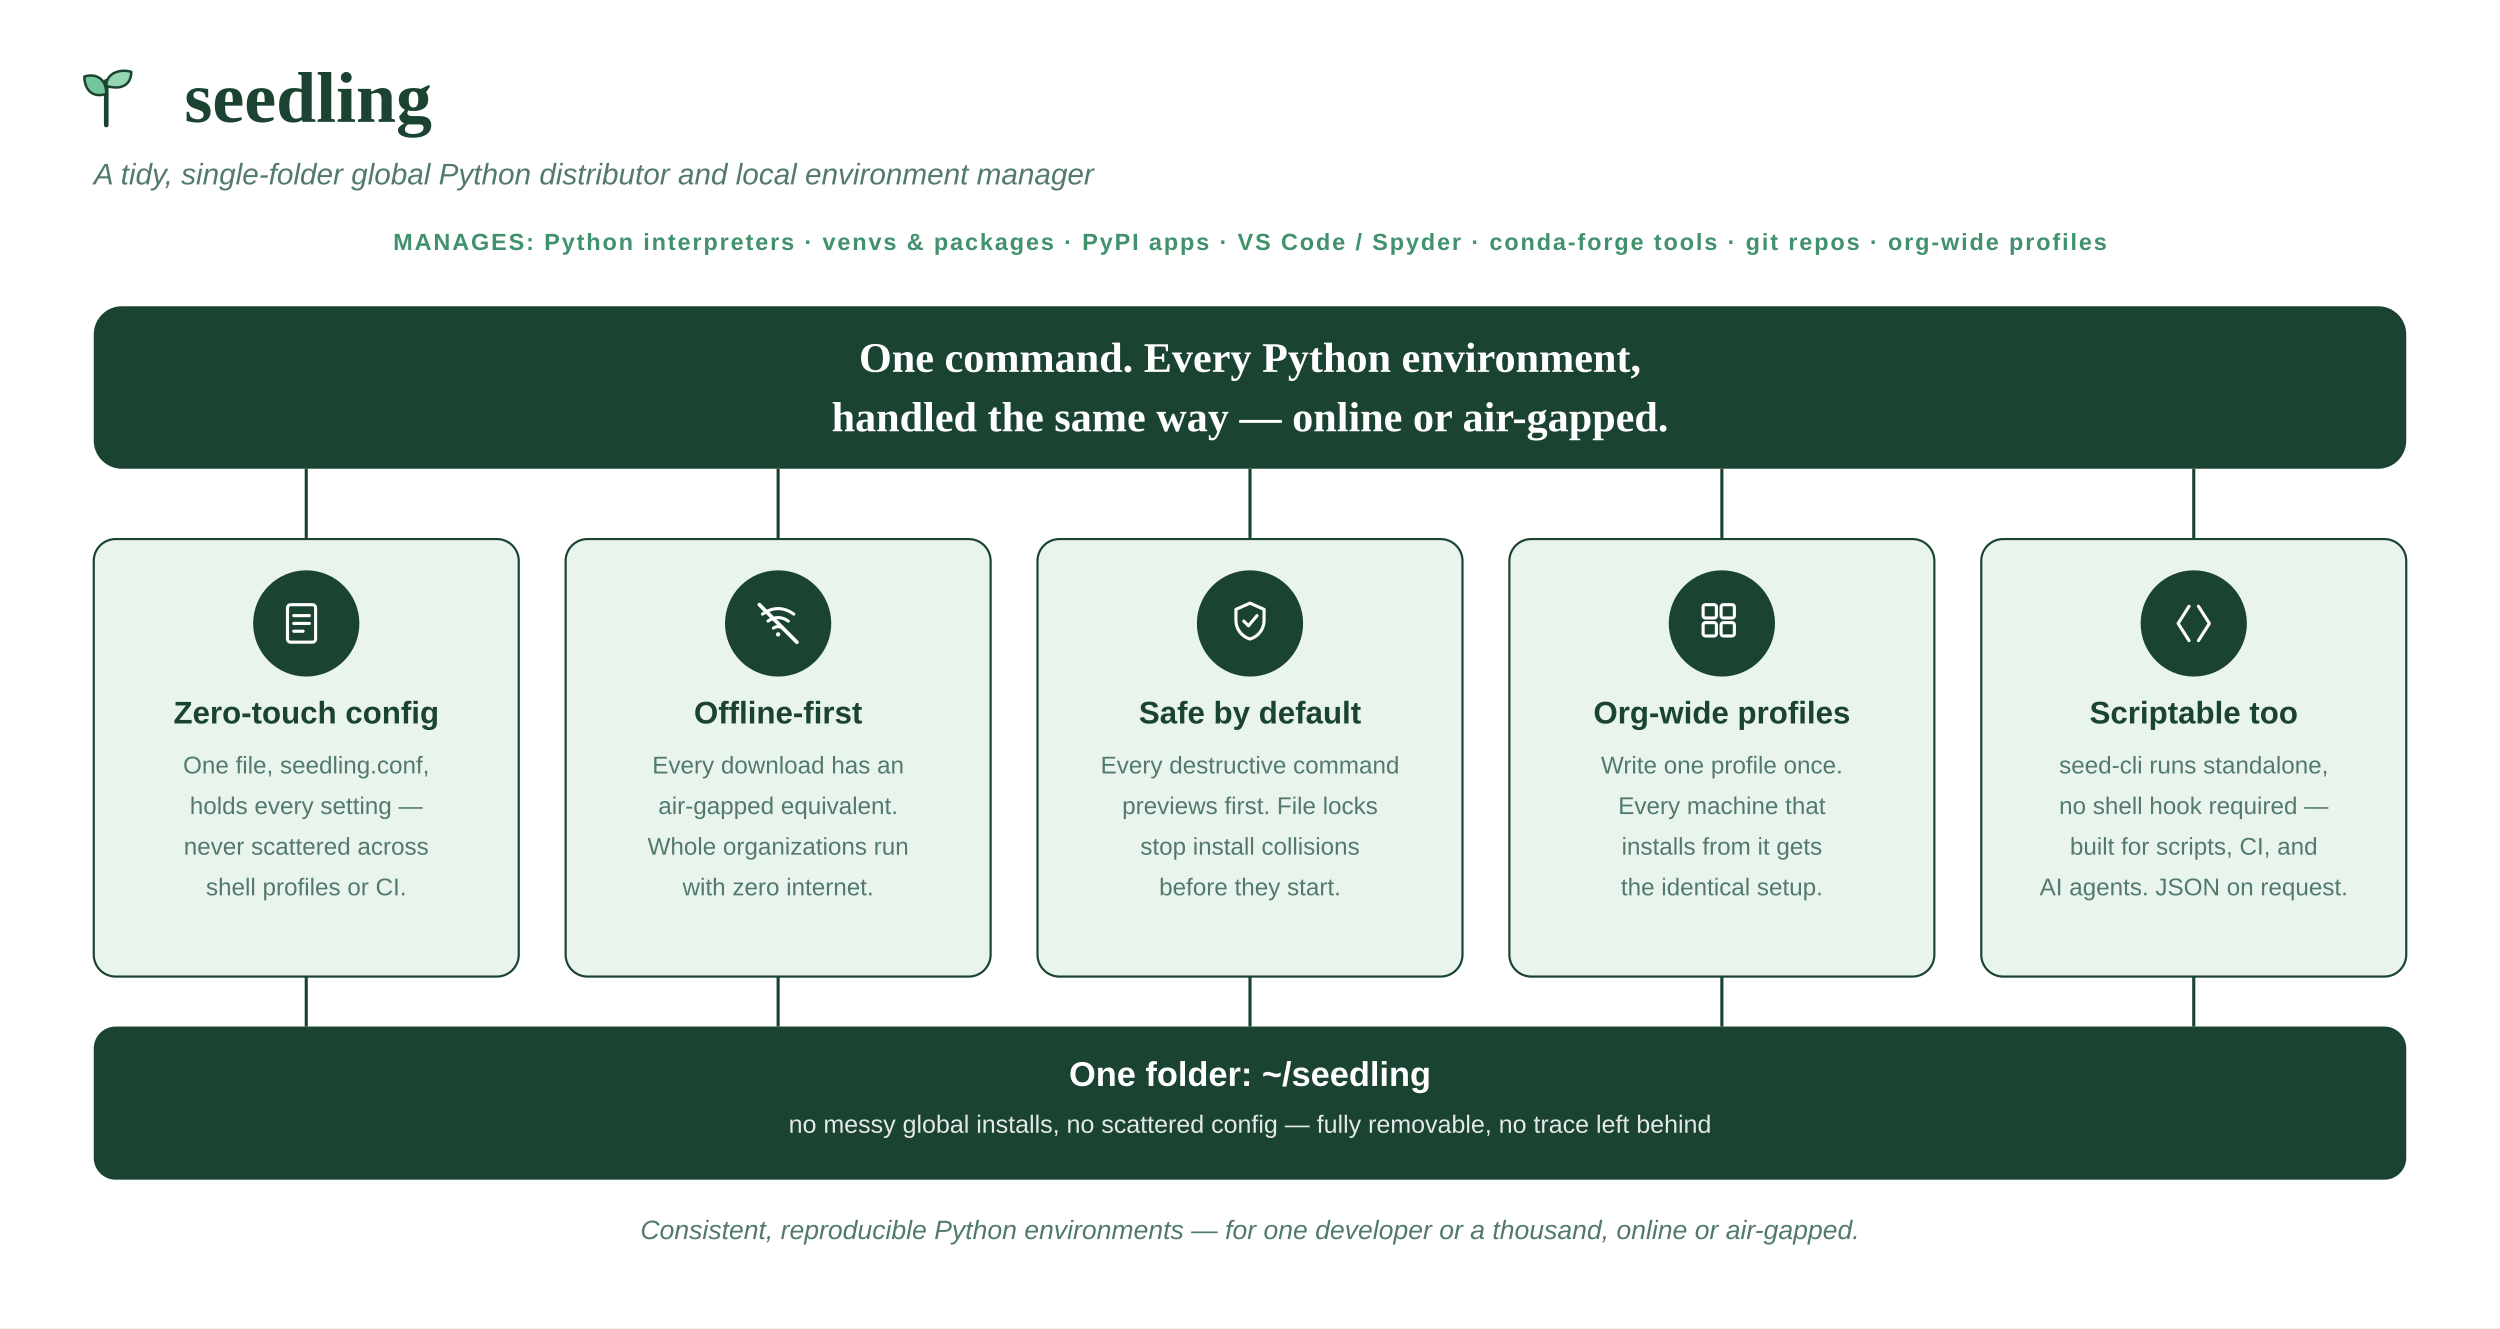
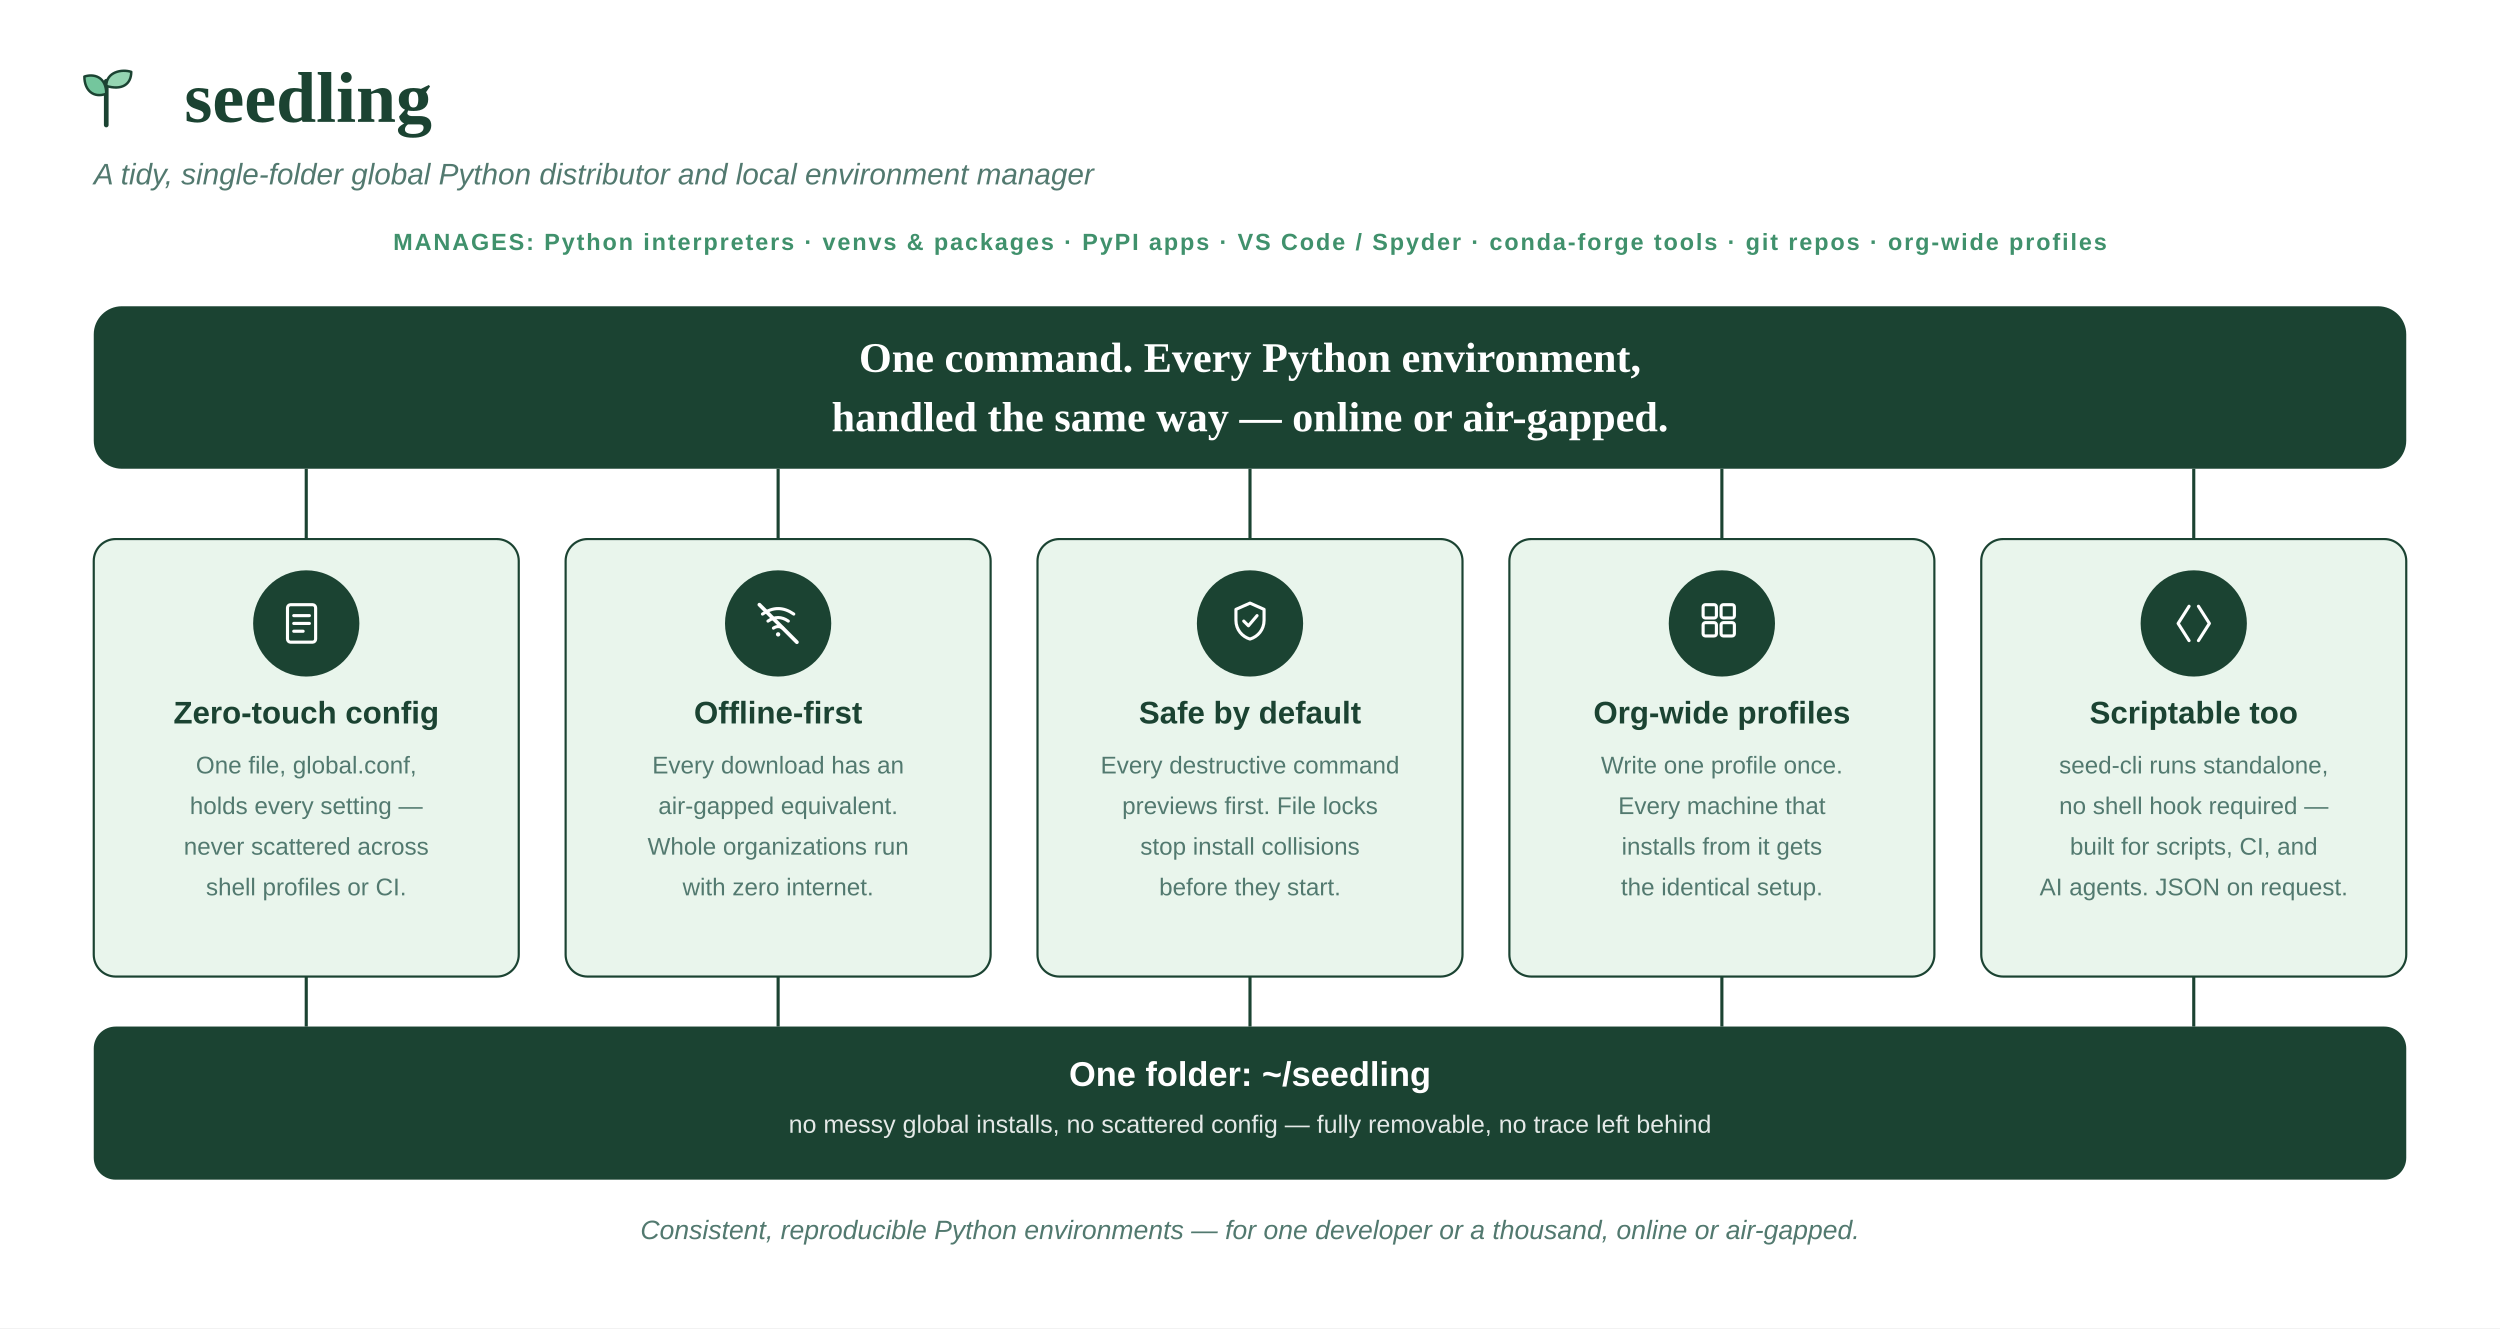
<svg xmlns="http://www.w3.org/2000/svg" viewBox="0 0 1600 850" font-family="Arial, Helvetica, sans-serif">
  <defs>
    <style>
      .head   { font-family: Georgia, 'Times New Roman', serif; }
      .fg     { fill: #1B4332; }
      .fw     { fill: #FFFFFF; }
      .fsage  { fill: #40916C; }
      .fmute  { fill: #52796F; }
      .cardfill { fill: #E9F5EC; }
      .barfill  { fill: #1B4332; }
      .stroke2  { stroke: #FFFFFF; stroke-width: 2; fill: none; stroke-linecap: round; stroke-linejoin: round; }
    </style>
  </defs>
  <rect x="0" y="0" width="1600" height="850" fill="#FFFFFF" />
  <g transform="translate(56,34)">
    <path d="M12 46 V18" stroke="#1B4332" stroke-width="3" stroke-linecap="round" fill="none" />
    <path d="M12 26 C12 15 4 13 -2 15 C-2 24 4 29 12 26 Z" fill="#74C69D" stroke="#1B4332" stroke-width="1.6" stroke-linejoin="round" />
    <path d="M12 21 C12 12 22 10 28 12 C28 20 22 24 12 21 Z" fill="#95D5B2" stroke="#1B4332" stroke-width="1.6" stroke-linejoin="round" />
  </g>
  <text x="118" y="78" class="head fg" font-size="46" font-weight="700">seedling</text>
  <text x="60" y="118" class="fmute" font-size="19" font-style="italic">A tidy, single-folder global Python distributor and local environment manager</text>
  <text x="800" y="160" text-anchor="middle" class="fsage" font-size="15" font-weight="700" letter-spacing="1.2">
    MANAGES:  Python interpreters · venvs &amp; packages · PyPI apps · VS Code / Spyder · conda-forge tools · git repos · org-wide profiles
  </text>
  <rect x="60" y="196" width="1480" height="104" rx="18" class="barfill" />
  <text x="800" y="238" text-anchor="middle" class="fw head" font-size="27" font-weight="700">One command. Every Python environment,</text>
  <text x="800" y="276" text-anchor="middle" class="fw head" font-size="27" font-weight="700">handled the same way — online or air-gapped.</text>
  <line x1="196" y1="300" x2="196" y2="345" stroke="#1B4332" stroke-width="2" />
  <line x1="498" y1="300" x2="498" y2="345" stroke="#1B4332" stroke-width="2" />
  <line x1="800" y1="300" x2="800" y2="345" stroke="#1B4332" stroke-width="2" />
  <line x1="1102" y1="300" x2="1102" y2="345" stroke="#1B4332" stroke-width="2" />
  <line x1="1404" y1="300" x2="1404" y2="345" stroke="#1B4332" stroke-width="2" />
  <g>
    <rect x="60" y="345" width="272" height="280" rx="14" class="cardfill" stroke="#1B4332" stroke-width="1.4" />
    <circle cx="196" cy="399" r="34" class="barfill" />
    <g transform="translate(184,387)">
      <rect x="0" y="0" width="18" height="24" rx="2" class="stroke2" />
      <line x1="4" y1="7" x2="14" y2="7" class="stroke2" />
      <line x1="4" y1="12" x2="14" y2="12" class="stroke2" />
      <line x1="4" y1="17" x2="10" y2="17" class="stroke2" />
    </g>
    <text x="196" y="463" text-anchor="middle" class="fg" font-size="20" font-weight="700">Zero-touch config</text>
    <g class="fmute" font-size="15.5" text-anchor="middle">
-       <text x="196" y="495">One file, seedling.conf,</text>
+       <text x="196" y="495">One file, global.conf,</text>
      <text x="196" y="521">holds every setting —</text>
      <text x="196" y="547">never scattered across</text>
      <text x="196" y="573">shell profiles or CI.</text>
    </g>
  </g>
  <g>
    <rect x="362" y="345" width="272" height="280" rx="14" class="cardfill" stroke="#1B4332" stroke-width="1.4" />
    <circle cx="498" cy="399" r="34" class="barfill" />
    <g transform="translate(486,387)">
      <path d="M2 6 Q12 -1 22 6" class="stroke2" />
      <path d="M5.5 10.5 Q12 6 18.5 10.5" class="stroke2" />
      <path d="M9 15 Q12 13 15 15" class="stroke2" />
      <circle cx="12" cy="19" r="1.4" fill="#FFFFFF" />
      <line x1="0" y1="0" x2="24" y2="24" stroke="#FFFFFF" stroke-width="2.4" stroke-linecap="round" />
    </g>
    <text x="498" y="463" text-anchor="middle" class="fg" font-size="20" font-weight="700">Offline-first</text>
    <g class="fmute" font-size="15.5" text-anchor="middle">
      <text x="498" y="495">Every download has an</text>
      <text x="498" y="521">air-gapped equivalent.</text>
      <text x="498" y="547">Whole organizations run</text>
      <text x="498" y="573">with zero internet.</text>
    </g>
  </g>
  <g>
    <rect x="664" y="345" width="272" height="280" rx="14" class="cardfill" stroke="#1B4332" stroke-width="1.4" />
    <circle cx="800" cy="399" r="34" class="barfill" />
    <g transform="translate(788,385)">
      <path d="M12 1 L21 5 V12 C21 18 17 22.5 12 24 C7 22.5 3 18 3 12 V5 Z" class="stroke2" />
      <path d="M8 12.5 L11 15.5 L16.5 9" class="stroke2" />
    </g>
    <text x="800" y="463" text-anchor="middle" class="fg" font-size="20" font-weight="700">Safe by default</text>
    <g class="fmute" font-size="15.5" text-anchor="middle">
      <text x="800" y="495">Every destructive command</text>
      <text x="800" y="521">previews first. File locks</text>
      <text x="800" y="547">stop install collisions</text>
      <text x="800" y="573">before they start.</text>
    </g>
  </g>
  <g>
    <rect x="966" y="345" width="272" height="280" rx="14" class="cardfill" stroke="#1B4332" stroke-width="1.4" />
    <circle cx="1102" cy="399" r="34" class="barfill" />
    <g transform="translate(1090,387)">
      <rect x="0" y="0" width="8.5" height="8.5" rx="1.4" class="stroke2" />
      <rect x="11.5" y="0" width="8.5" height="8.5" rx="1.4" class="stroke2" />
      <rect x="0" y="11.5" width="8.5" height="8.5" rx="1.4" class="stroke2" />
      <rect x="11.5" y="11.5" width="8.5" height="8.5" rx="1.4" class="stroke2" />
    </g>
    <text x="1102" y="463" text-anchor="middle" class="fg" font-size="20" font-weight="700">Org-wide profiles</text>
    <g class="fmute" font-size="15.5" text-anchor="middle">
      <text x="1102" y="495">Write one profile once.</text>
      <text x="1102" y="521">Every machine that</text>
      <text x="1102" y="547">installs from it gets</text>
      <text x="1102" y="573">the identical setup.</text>
    </g>
  </g>
  <g>
    <rect x="1268" y="345" width="272" height="280" rx="14" class="cardfill" stroke="#1B4332" stroke-width="1.4" />
    <circle cx="1404" cy="399" r="34" class="barfill" />
    <g transform="translate(1392,387)">
      <path d="M9 1 L2 12 L9 23" class="stroke2" />
      <path d="M15 1 L22 12 L15 23" class="stroke2" />
    </g>
    <text x="1404" y="463" text-anchor="middle" class="fg" font-size="20" font-weight="700">Scriptable too</text>
    <g class="fmute" font-size="15.5" text-anchor="middle">
      <text x="1404" y="495">seed-cli runs standalone,</text>
      <text x="1404" y="521">no shell hook required —</text>
      <text x="1404" y="547">built for scripts, CI, and</text>
      <text x="1404" y="573">AI agents. JSON on request.</text>
    </g>
  </g>
  <line x1="196" y1="625" x2="196" y2="657" stroke="#1B4332" stroke-width="2" />
  <line x1="498" y1="625" x2="498" y2="657" stroke="#1B4332" stroke-width="2" />
  <line x1="800" y1="625" x2="800" y2="657" stroke="#1B4332" stroke-width="2" />
  <line x1="1102" y1="625" x2="1102" y2="657" stroke="#1B4332" stroke-width="2" />
  <line x1="1404" y1="625" x2="1404" y2="657" stroke="#1B4332" stroke-width="2" />
  <rect x="60" y="657" width="1480" height="98" rx="14" class="barfill" />
  <text x="800" y="695" text-anchor="middle" class="fw" font-size="22" font-weight="700">One folder: ~/seedling</text>
  <text x="800" y="725" text-anchor="middle" class="fw" font-size="16" opacity="0.88">no messy global installs, no scattered config — fully removable, no trace left behind</text>
  <text x="800" y="793" text-anchor="middle" class="fmute" font-size="17" font-style="italic">
    Consistent, reproducible Python environments — for one developer or a thousand, online or air-gapped.
  </text>
</svg>
